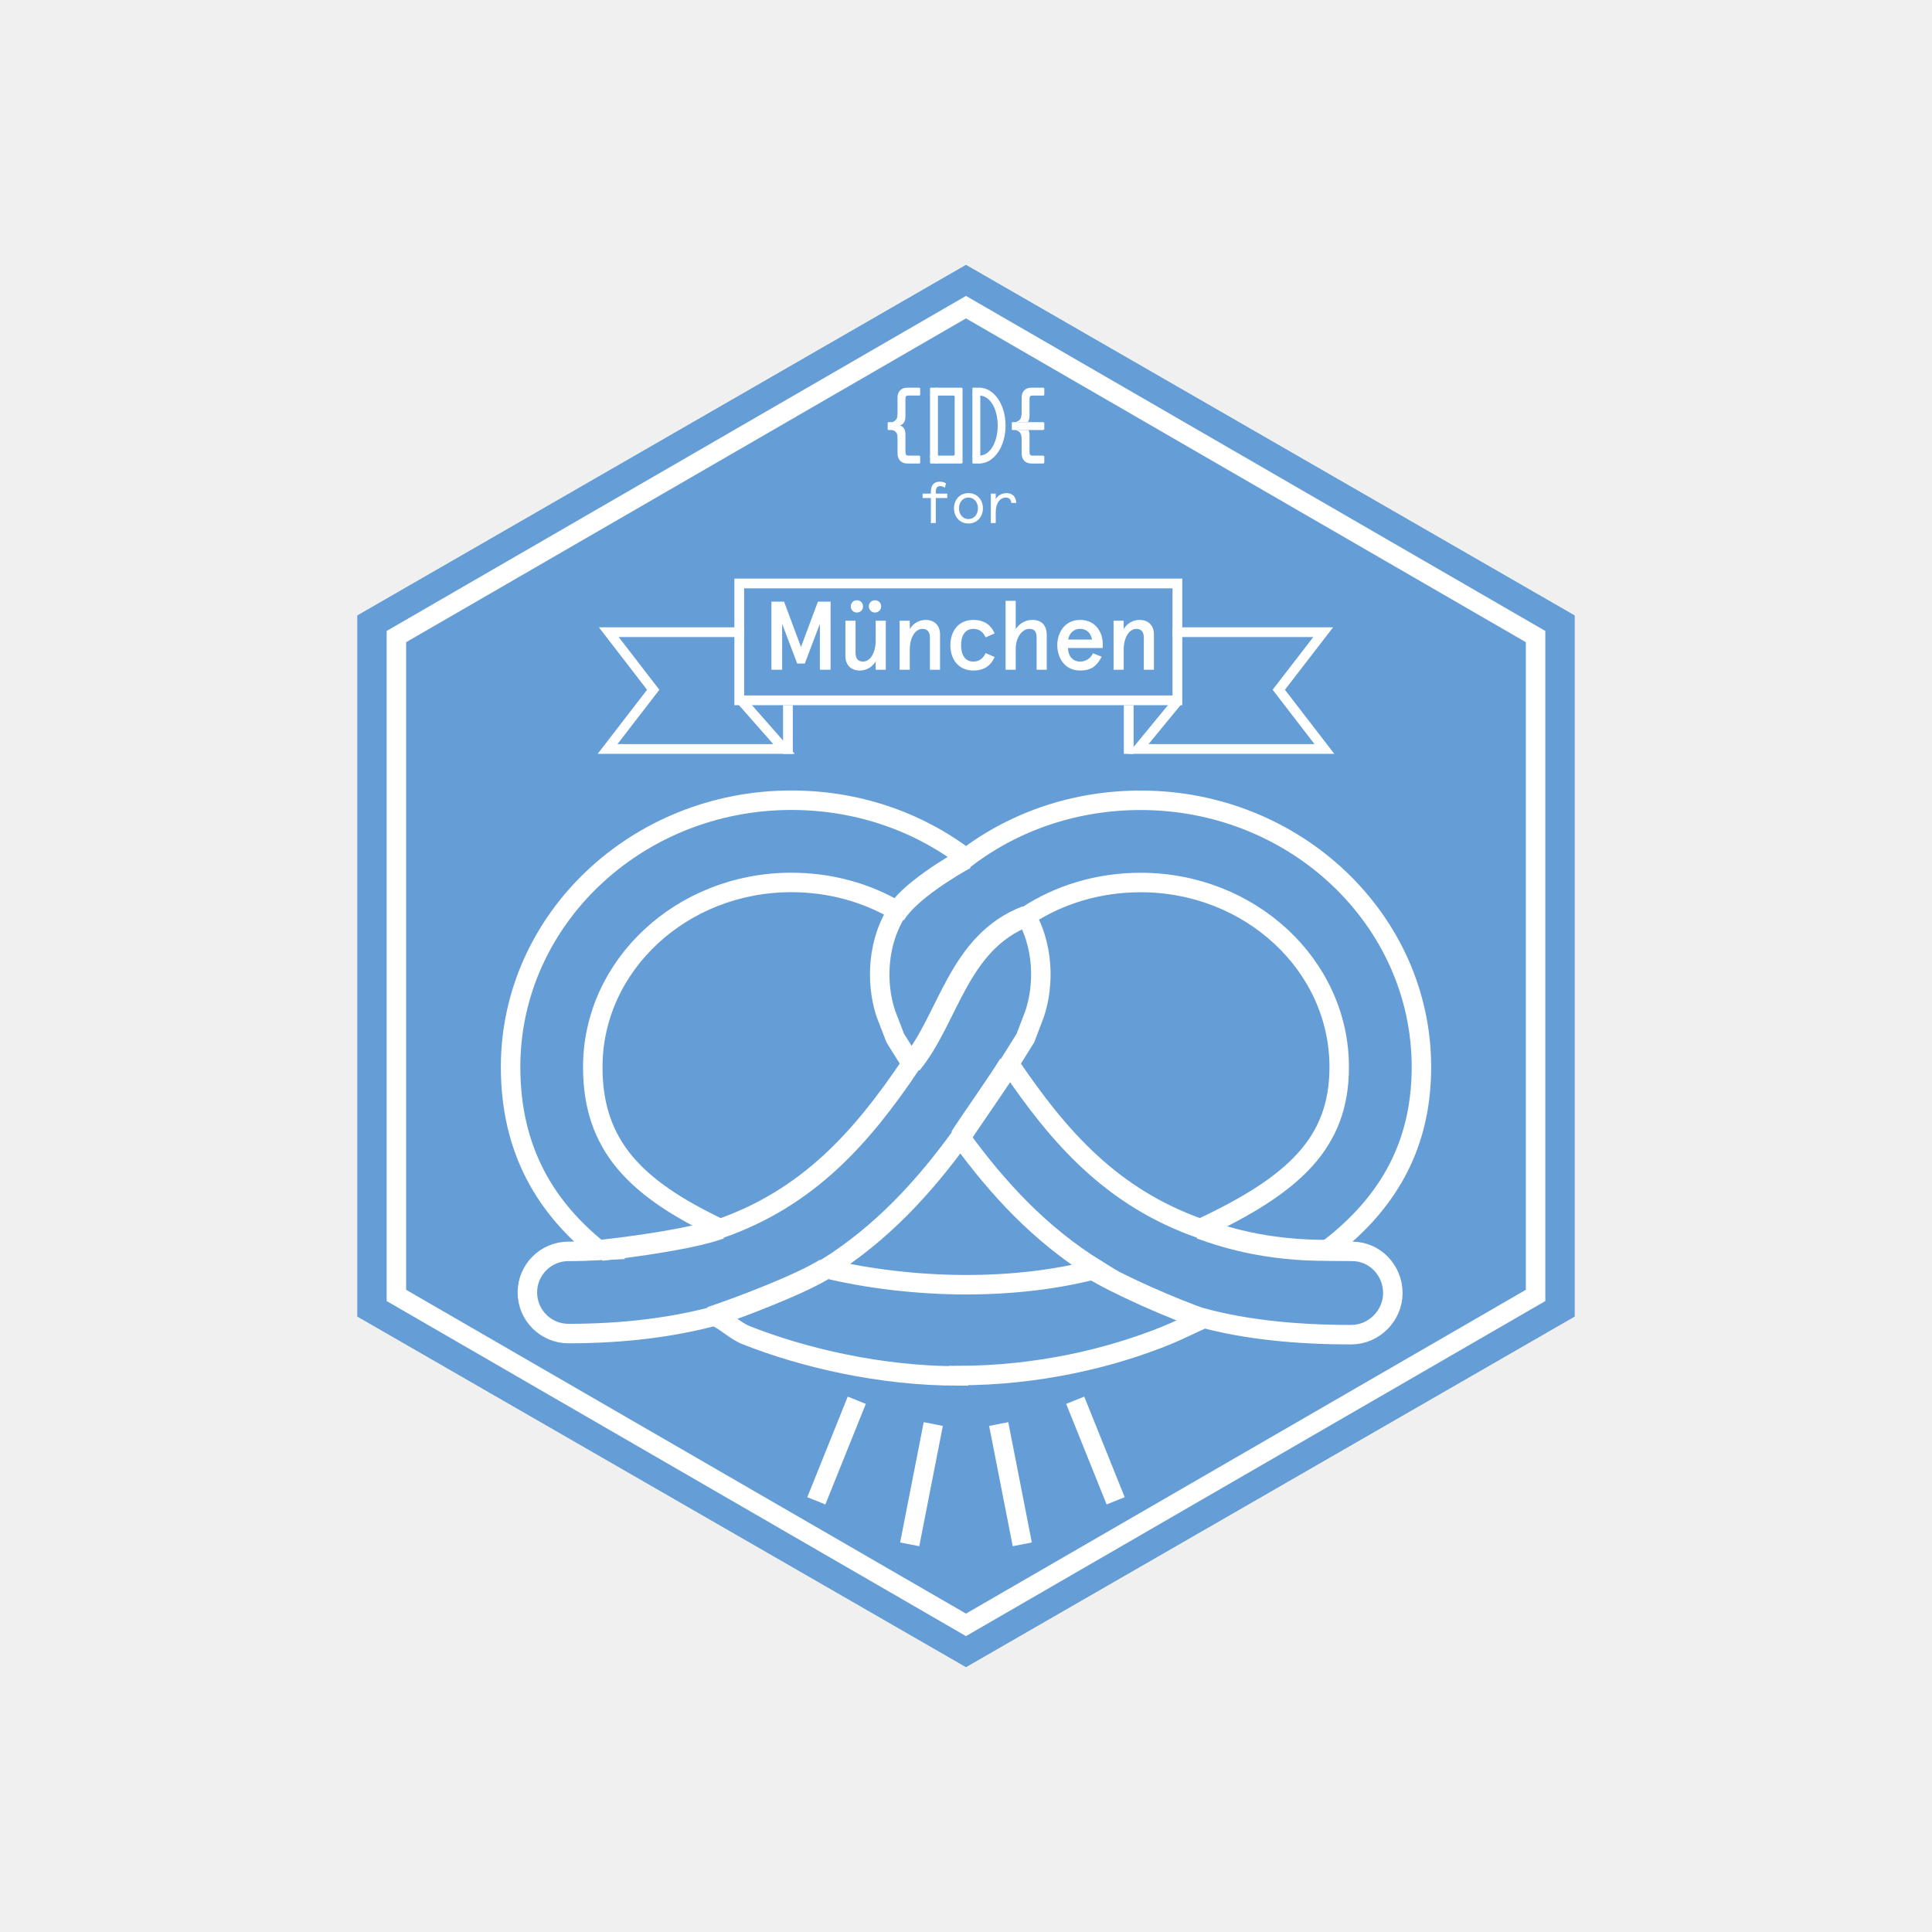
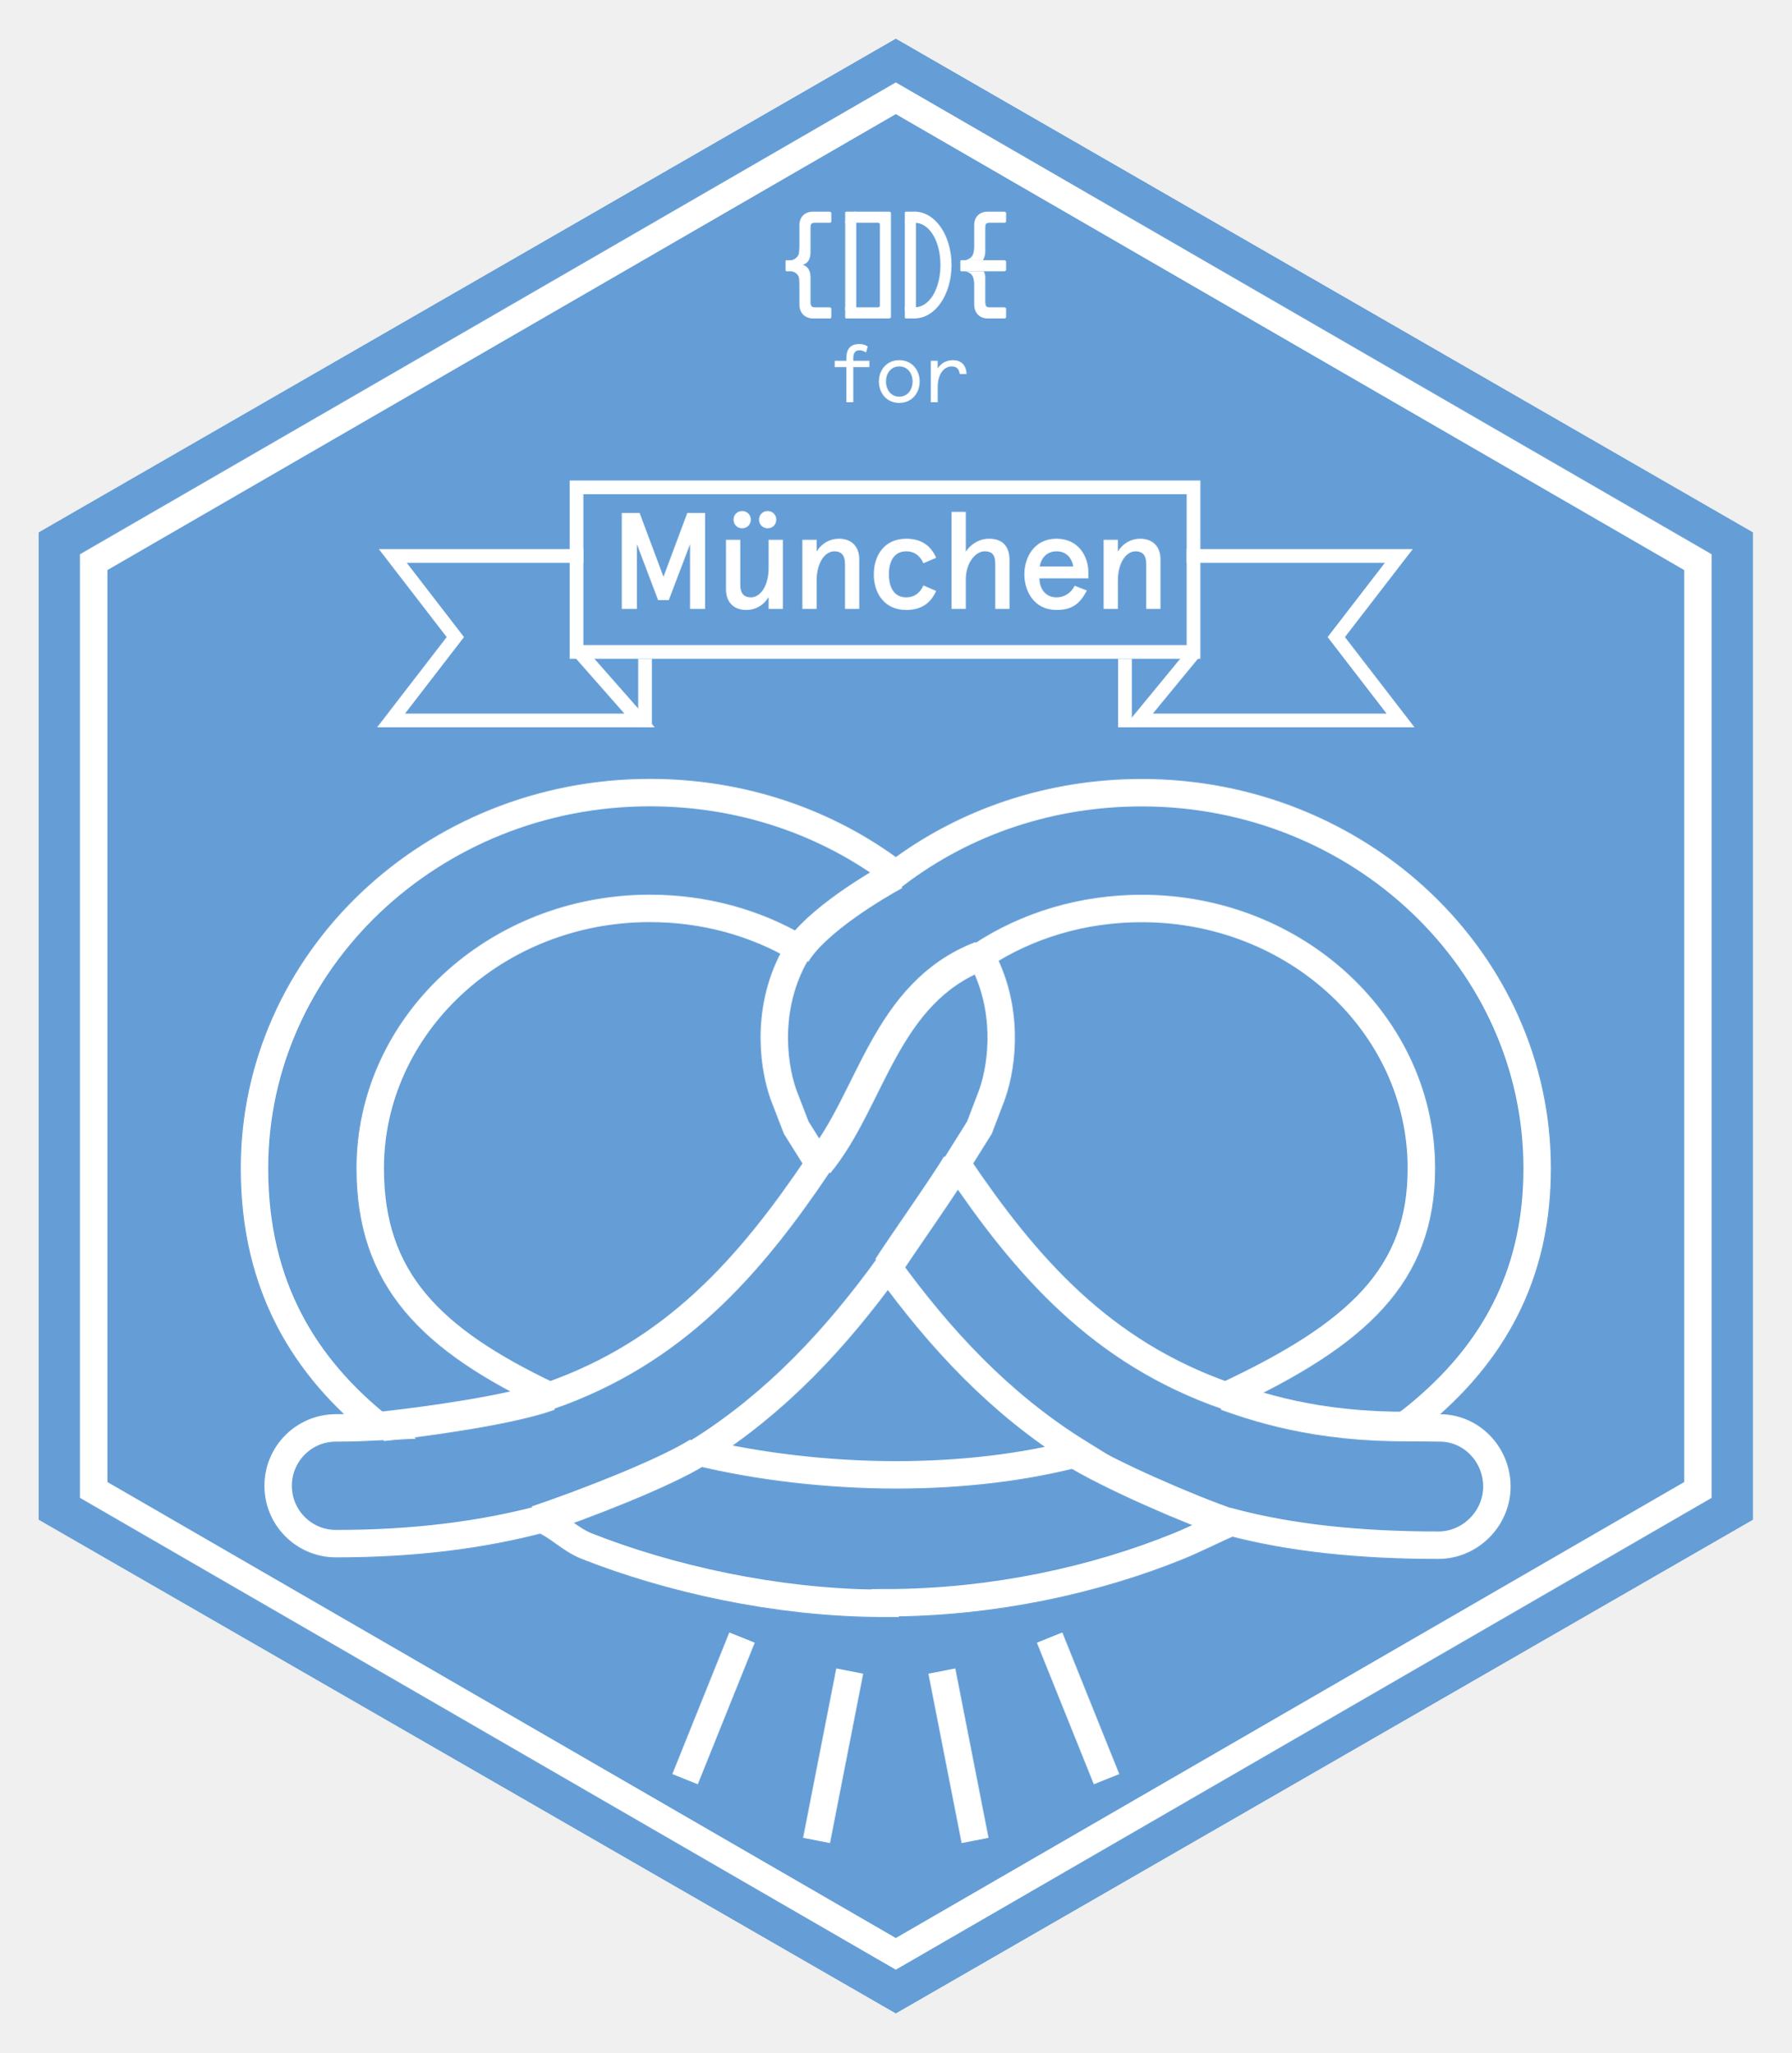
- <svg xmlns="http://www.w3.org/2000/svg" xmlns:xlink="http://www.w3.org/1999/xlink" version="1.1" id="Ebene_1" x="0px" y="0px" width="198.425px" height="198.425px" viewBox="0 0 198.425 198.425" enable-background="new 0 0 198.425 198.425" xml:space="preserve">
+ <svg xmlns="http://www.w3.org/2000/svg" xmlns:xlink="http://www.w3.org/1999/xlink" version="1.1" id="Ebene_1" x="0px" y="0px" enable-background="new 0 0 198.425 198.425" xml:space="preserve" viewBox="33.88 24.38 130.67 149.67">
  <g>
    <g>
      <defs>
        <polygon id="SVGID_1_" points="161.713,135.213 99.212,171.213 36.712,135.213 36.712,63.212 99.212,27.212 161.713,63.212         " />
      </defs>
      <clipPath id="SVGID_2_">
        <use xlink:href="#SVGID_1_" overflow="visible" />
      </clipPath>
      <polygon clip-path="url(#SVGID_2_)" fill="#659ED6" points="161.712,135.213 99.212,171.213 36.712,135.213 36.712,63.212     99.212,27.212 161.712,63.212   " />
      <polygon clip-path="url(#SVGID_2_)" fill="none" stroke="#659ED6" stroke-width="5.669" points="161.712,135.213 99.212,171.213     36.712,135.213 36.712,63.212 99.212,27.212 161.712,63.212   " />
    </g>
    <polygon fill="none" stroke="#FFFFFF" stroke-width="2" stroke-miterlimit="10" points="157.712,133.046 99.212,166.88    40.712,133.046 40.712,65.379 99.212,31.546 157.712,65.379  " />
    <g>
      <path fill="none" stroke="#FFFFFF" stroke-width="2" stroke-miterlimit="10" d="M138.877,128.522c-0.927,0-1.821-0.025-2.7-0.061    c0.512-0.385,1.012-0.775,1.493-1.186c5.597-4.736,8.317-10.523,8.317-17.686c0-15.106-12.936-27.396-28.834-27.396    c-6.627,0-12.865,2.085-17.939,5.938c-5.079-3.856-11.318-5.945-17.941-5.945c-15.898,0-28.834,12.29-28.834,27.399    c0,8.711,3.76,14.562,9.104,18.852c-1.024,0.049-2.069,0.084-3.159,0.084c-2.332,0-4.22,1.889-4.22,4.221    c0,2.33,1.888,4.221,4.22,4.221c5.713,0,10.66-0.643,14.998-1.793c1.231,0.529,2.061,1.486,3.289,1.973    c5.846,2.309,13.754,4.172,21.754,4.172v-0.039c8,0,15.496-1.727,21.444-4.15c1.195-0.486,2.604-1.211,3.808-1.729    c4.336,1.15,9.386,1.68,15.099,1.68c2.332,0,4.275-1.947,4.275-4.277C143.05,130.468,141.21,128.522,138.877,128.522z     M91.95,106.622c0.549,0.877,1.097,1.76,1.65,2.637c-5.115,7.604-10.582,13.756-19.633,16.926    c-8.683-4.119-13.086-8.506-13.086-16.592c0-10.455,9.147-18.962,20.391-18.962c3.932,0,7.666,1.018,10.885,2.921    c-2.414,3.86-1.988,8.251-1.139,10.656L91.95,106.622z M99.237,131.946c-4.967,0-10.127-0.615-14.436-1.668    c5.752-3.594,10.08-8.338,13.83-13.494c3.772,5.189,8.133,9.965,13.942,13.566C108.577,131.397,104.052,131.946,99.237,131.946z     M106.231,104.208c0.811-2.293,1.234-6.395-0.822-10.118c3.402-2.246,7.455-3.452,11.744-3.452c11.242,0,20.39,8.502,20.39,18.953    c0,7.783-4.625,12.082-14.261,16.59c-9.043-3.17-14.508-9.322-19.621-16.922c0.553-0.877,1.104-1.76,1.65-2.637L106.231,104.208z" />
      <path fill="none" stroke="#FFFFFF" stroke-width="2.157" stroke-miterlimit="10" d="M99.167,88.196    c-1.24,0.673-5.828,3.35-7.26,5.778" />
      <path fill="none" stroke="#FFFFFF" stroke-width="2.157" stroke-miterlimit="10" d="M98.632,116.784    c0.674-1.094,4.307-6.246,5.029-7.525" />
      <path fill="none" stroke="#FFFFFF" stroke-width="2.157" stroke-miterlimit="10" d="M93.601,109.259    c3.834-4.65,4.785-12.469,11.809-15.168" />
      <path fill="none" stroke="#FFFFFF" stroke-width="2.157" stroke-miterlimit="10" d="M73.005,135.269    c3.227-1.082,9.279-3.402,11.797-4.99" />
      <path fill="none" stroke="#FFFFFF" stroke-width="2.157" stroke-miterlimit="10" d="M61.755,128.411    c3.387-0.369,9.414-1.213,12.213-2.227" />
      <path fill="none" stroke="#FFFFFF" stroke-width="2.157" stroke-miterlimit="10" d="M123.804,135.565    c-3.227-1.082-9.182-3.699-11.699-5.287" />
      <path fill="none" stroke="#FFFFFF" stroke-width="2.157" stroke-miterlimit="10" d="M138.067,128.382    c-7.213,0.293-11.986-1.188-14.785-2.201" />
      <polygon fill="#FFFFFF" points="79.228,61.79 80.526,61.79 82.267,66.447 84.004,61.79 85.304,61.79 85.304,68.786 84.205,68.786     84.205,64.069 82.655,68.146 81.875,68.146 80.328,64.069 80.328,68.786 79.228,68.786   " />
      <path fill="#FFFFFF" d="M89.936,68.786v-0.859c-0.359,0.599-0.959,0.939-1.629,0.939c-0.88,0-1.48-0.529-1.48-1.509v-3.608h1.041    v3.278c0,0.68,0.309,0.92,0.779,0.92c0.649,0,1.289-0.77,1.289-2.159v-2.039h1.039v5.037H89.936z M88.007,61.65    c0.359,0,0.63,0.27,0.63,0.63c0,0.36-0.271,0.629-0.63,0.629c-0.36,0-0.629-0.269-0.629-0.629    C87.378,61.92,87.647,61.65,88.007,61.65 M89.866,61.65c0.359,0,0.629,0.27,0.629,0.63c0,0.36-0.27,0.629-0.629,0.629    s-0.629-0.269-0.629-0.629C89.237,61.92,89.507,61.65,89.866,61.65" />
      <path fill="#FFFFFF" d="M93.437,63.749v0.859c0.361-0.599,0.961-0.939,1.629-0.939c0.881,0,1.48,0.53,1.48,1.509v3.608h-1.039    v-3.278c0-0.68-0.31-0.92-0.779-0.92c-0.65,0-1.291,0.77-1.291,2.159v2.039h-1.039v-5.037H93.437z" />
      <path fill="#FFFFFF" d="M102.155,67.477c-0.4,0.909-1.109,1.389-2.18,1.389c-1.597,0-2.367-1.219-2.367-2.598    c0-1.38,0.77-2.599,2.367-2.599c1.07,0,1.779,0.48,2.18,1.389l-0.93,0.4c-0.24-0.54-0.65-0.87-1.25-0.87    c-0.889,0-1.267,0.73-1.267,1.68c0,0.949,0.378,1.679,1.267,1.679c0.6,0,1.01-0.33,1.25-0.87L102.155,67.477z" />
      <path fill="#FFFFFF" d="M104.317,61.71v2.898c0.359-0.519,0.939-0.939,1.699-0.939c0.93,0,1.489,0.499,1.489,1.569v3.548h-1.04    v-3.278c0-0.77-0.32-0.92-0.789-0.92c-0.57,0-1.359,0.73-1.359,2.069v2.129h-1.039V61.71H104.317z" />
      <path fill="#FFFFFF" d="M113.255,66.557h-3.568c0,0.74,0.43,1.39,1.25,1.39c0.54,0,1.059-0.3,1.318-0.85l0.891,0.35    c-0.49,0.949-1.061,1.419-2.209,1.419c-1.66,0-2.35-1.399-2.35-2.598c0-1.2,0.689-2.599,2.35-2.599    c1.609,0,2.318,1.309,2.318,2.438V66.557z M109.706,65.688h2.449c-0.09-0.56-0.469-1.1-1.219-1.1    C110.247,64.588,109.817,65.058,109.706,65.688" />
      <path fill="#FFFFFF" d="M115.407,63.749v0.859c0.359-0.599,0.959-0.939,1.629-0.939c0.879,0,1.479,0.53,1.479,1.509v3.608h-1.039    v-3.278c0-0.68-0.309-0.92-0.779-0.92c-0.65,0-1.289,0.77-1.289,2.159v2.039h-1.039v-5.037H115.407z" />
      <rect x="75.925" y="59.925" fill="none" stroke="#FFFFFF" stroke-miterlimit="10" width="45" height="12" />
      <polyline fill="none" stroke="#FFFFFF" stroke-miterlimit="10" points="121.011,71.925 116.899,76.925 136.024,76.925     131.337,70.843 135.899,64.925 120.425,64.925   " />
      <line fill="none" stroke="#FFFFFF" stroke-miterlimit="10" x1="115.925" y1="77.425" x2="115.925" y2="72.425" />
      <polyline fill="none" stroke="#FFFFFF" stroke-miterlimit="10" points="76.124,71.925 80.524,76.925 62.399,76.925 67.087,70.843     62.524,64.925 76.425,64.925   " />
      <line fill="none" stroke="#FFFFFF" stroke-miterlimit="10" x1="80.925" y1="77.425" x2="80.925" y2="72.425" />
      <line fill="none" stroke="#FFFFFF" stroke-width="2" stroke-miterlimit="10" x1="83.841" y1="154.14" x2="87.995" y2="143.813" />
      <line fill="none" stroke="#FFFFFF" stroke-width="2" stroke-miterlimit="10" x1="93.431" y1="158.61" x2="95.851" y2="146.256" />
      <line fill="none" stroke="#FFFFFF" stroke-width="2" stroke-miterlimit="10" x1="114.583" y1="154.14" x2="110.429" y2="143.813" />
      <line fill="none" stroke="#FFFFFF" stroke-width="2" stroke-miterlimit="10" x1="104.993" y1="158.61" x2="102.571" y2="146.256" />
      <path fill="#FFFFFF" d="M97.04,50.089c-0.186-0.12-0.324-0.162-0.486-0.162c-0.287,0-0.444,0.18-0.444,0.57v0.197h1.176v0.457    H96.11v2.566h-0.504v-2.566h-0.851v-0.457h0.851v-0.185c0-0.732,0.354-1.038,0.93-1.038c0.275,0,0.461,0.072,0.629,0.174    L97.04,50.089z" />
      <path fill="#FFFFFF" d="M99.464,50.646c0.924,0,1.488,0.726,1.488,1.559c0,0.834-0.564,1.56-1.488,1.56s-1.486-0.726-1.486-1.56    C97.978,51.372,98.54,50.646,99.464,50.646 M99.464,53.309c0.617,0,0.973-0.522,0.973-1.104c0-0.581-0.355-1.103-0.973-1.103    s-0.971,0.522-0.971,1.103C98.493,52.787,98.847,53.309,99.464,53.309" />
      <path fill="#FFFFFF" d="M103.874,51.654c-0.043-0.348-0.223-0.552-0.582-0.552c-0.527,0-1.025,0.498-1.025,1.524v1.091h-0.504    v-3.022h0.504v0.557c0.232-0.366,0.611-0.605,1.115-0.605c0.6,0,0.959,0.36,0.994,1.007H103.874z" />
      <polygon fill="#FFFFFF" points="95.521,40.523 95.521,40.624 95.521,46.999 96.051,46.999 96.203,46.999 96.33,46.999     96.33,40.523   " />
      <path fill="#FFFFFF" d="M98.729,47.605c0.055,0,0.129-0.05,0.129-0.105v-7.584c0-0.056-0.074-0.101-0.129-0.101h-2.527    c-0.057,0-0.077,0.023-0.077,0.051v0.151v0.505c0,0.056,0.02,0.103,0.077,0.103h1.718c0.055,0,0.129,0.044,0.129,0.1v5.965    c0,0.056-0.074,0.105-0.129,0.105h-1.718c-0.057,0-0.077,0.019-0.077,0.047v0.152V47.5c0,0.055,0.02,0.105,0.077,0.105H98.729z" />
      <polygon fill="#FFFFFF" points="99.87,40.523 99.87,40.624 99.87,46.999 100.55,46.999 100.679,46.999 100.679,40.523   " />
      <path fill="#FFFFFF" d="M100.577,47.601v-0.809c1.113,0,1.891-1.383,1.891-3.084c0-1.7-0.777-3.084-1.891-3.084v-0.809    c1.52,0,2.699,1.746,2.699,3.893C103.276,45.854,102.097,47.601,100.577,47.601" />
      <path fill="#FFFFFF" d="M92.181,45.113v1.115v0.359c0,0.605,0.389,1.018,1,1.018h0.172h0.496h0.584    c0.027,0,0.074-0.051,0.074-0.106v-0.607c0-0.055-0.07-0.097-0.125-0.097H93.8h-0.297H93.32c-0.26,0-0.328-0.111-0.328-0.41    v-0.178v-0.973V44.64c0-0.61-0.249-0.835-0.551-0.945c0.302-0.11,0.551-0.335,0.551-0.944v-0.422V41.26v-0.254    c0-0.294,0.058-0.382,0.328-0.382h0.228h0.291h0.594c0.027,0,0.074-0.046,0.074-0.101v-0.607c0-0.056-0.07-0.101-0.125-0.101    h-0.486h-0.459h-0.256c-0.611,0-1,0.396-1,0.988v0.318v1.323c0,0-0.02,0.303-0.035,0.407c-0.037,0.273-0.373,0.508-0.58,0.505    h-0.319c-0.056,0-0.078,0.043-0.078,0.099v0.607c0,0.055,0.022,0.103,0.078,0.103h0.291c0.264-0.004,0.6,0.219,0.625,0.552    C92.171,44.814,92.181,45.113,92.181,45.113" />
      <path fill="#FFFFFF" d="M96.202,39.815h-0.287h-0.32c-0.057,0-0.077,0.046-0.077,0.101v0.187v0.42v0.102h0.077h0.607h0.127v-0.102    v-0.607v-0.101H96.202z" />
      <path fill="#FFFFFF" d="M95.521,46.893v0.287v0.32c0,0.055,0.018,0.105,0.074,0.105h0.188h0.42h0.127V47.5v-0.607v-0.097h-0.127    h-0.608h-0.074V46.893z" />
      <path fill="#FFFFFF" d="M100.55,39.815h-0.287h-0.32c-0.057,0-0.072,0.046-0.072,0.101v0.187v0.42v0.102h0.072h0.607h0.129v-0.102    v-0.607v-0.101H100.55z" />
      <path fill="#FFFFFF" d="M99.87,46.893v0.287v0.32c0,0.055,0.016,0.105,0.072,0.105h0.188h0.42h0.129V47.5v-0.607v-0.097h-0.129    h-0.607H99.87V46.893z" />
      <path fill="#FFFFFF" d="M104.929,45.113v1.115v0.359c0,0.605,0.379,1.018,0.992,1.018h0.172h0.494h0.584    c0.028,0,0.084-0.051,0.084-0.106v-0.607c0-0.055-0.078-0.097-0.133-0.097h-0.582h-0.297h-0.184c-0.262,0-0.322-0.111-0.322-0.41    v-0.178v-0.973V44.64c0-0.196-0.057-0.374-0.102-0.475h-1.359c0.373,0.101,0.533,0.235,0.609,0.559    C104.925,44.886,104.929,45.113,104.929,45.113" />
      <path fill="#FFFFFF" d="M104.87,42.851c-0.078,0.265-0.254,0.404-0.564,0.505h1.273c0.078-0.202,0.158-0.337,0.158-0.605V42.33    v-1.069v-0.254c0-0.295,0.051-0.382,0.322-0.382h0.229h0.289h0.594c0.029,0,0.084-0.046,0.084-0.102v-0.607    c0-0.055-0.078-0.101-0.133-0.101h-0.486h-0.459h-0.256c-0.614,0-0.992,0.397-0.992,0.989v0.318v1.322    C104.929,42.443,104.909,42.719,104.87,42.851" />
      <path fill="#FFFFFF" d="M105.067,43.767c0.205,0.075,0.43,0.196,0.568,0.398h1.486c0.055,0,0.134-0.047,0.134-0.103v-0.607    c0-0.056-0.079-0.099-0.134-0.099h-1.543C105.478,43.559,105.237,43.705,105.067,43.767" />
      <path fill="#FFFFFF" d="M103.987,43.356c-0.057,0-0.07,0.043-0.07,0.099v0.607c0,0.055,0.014,0.104,0.07,0.104h0.289h1.359    c-0.092-0.203-0.318-0.342-0.48-0.405c0.17-0.062,0.322-0.203,0.424-0.405h-1.273H103.987z" />
    </g>
  </g>
</svg>
